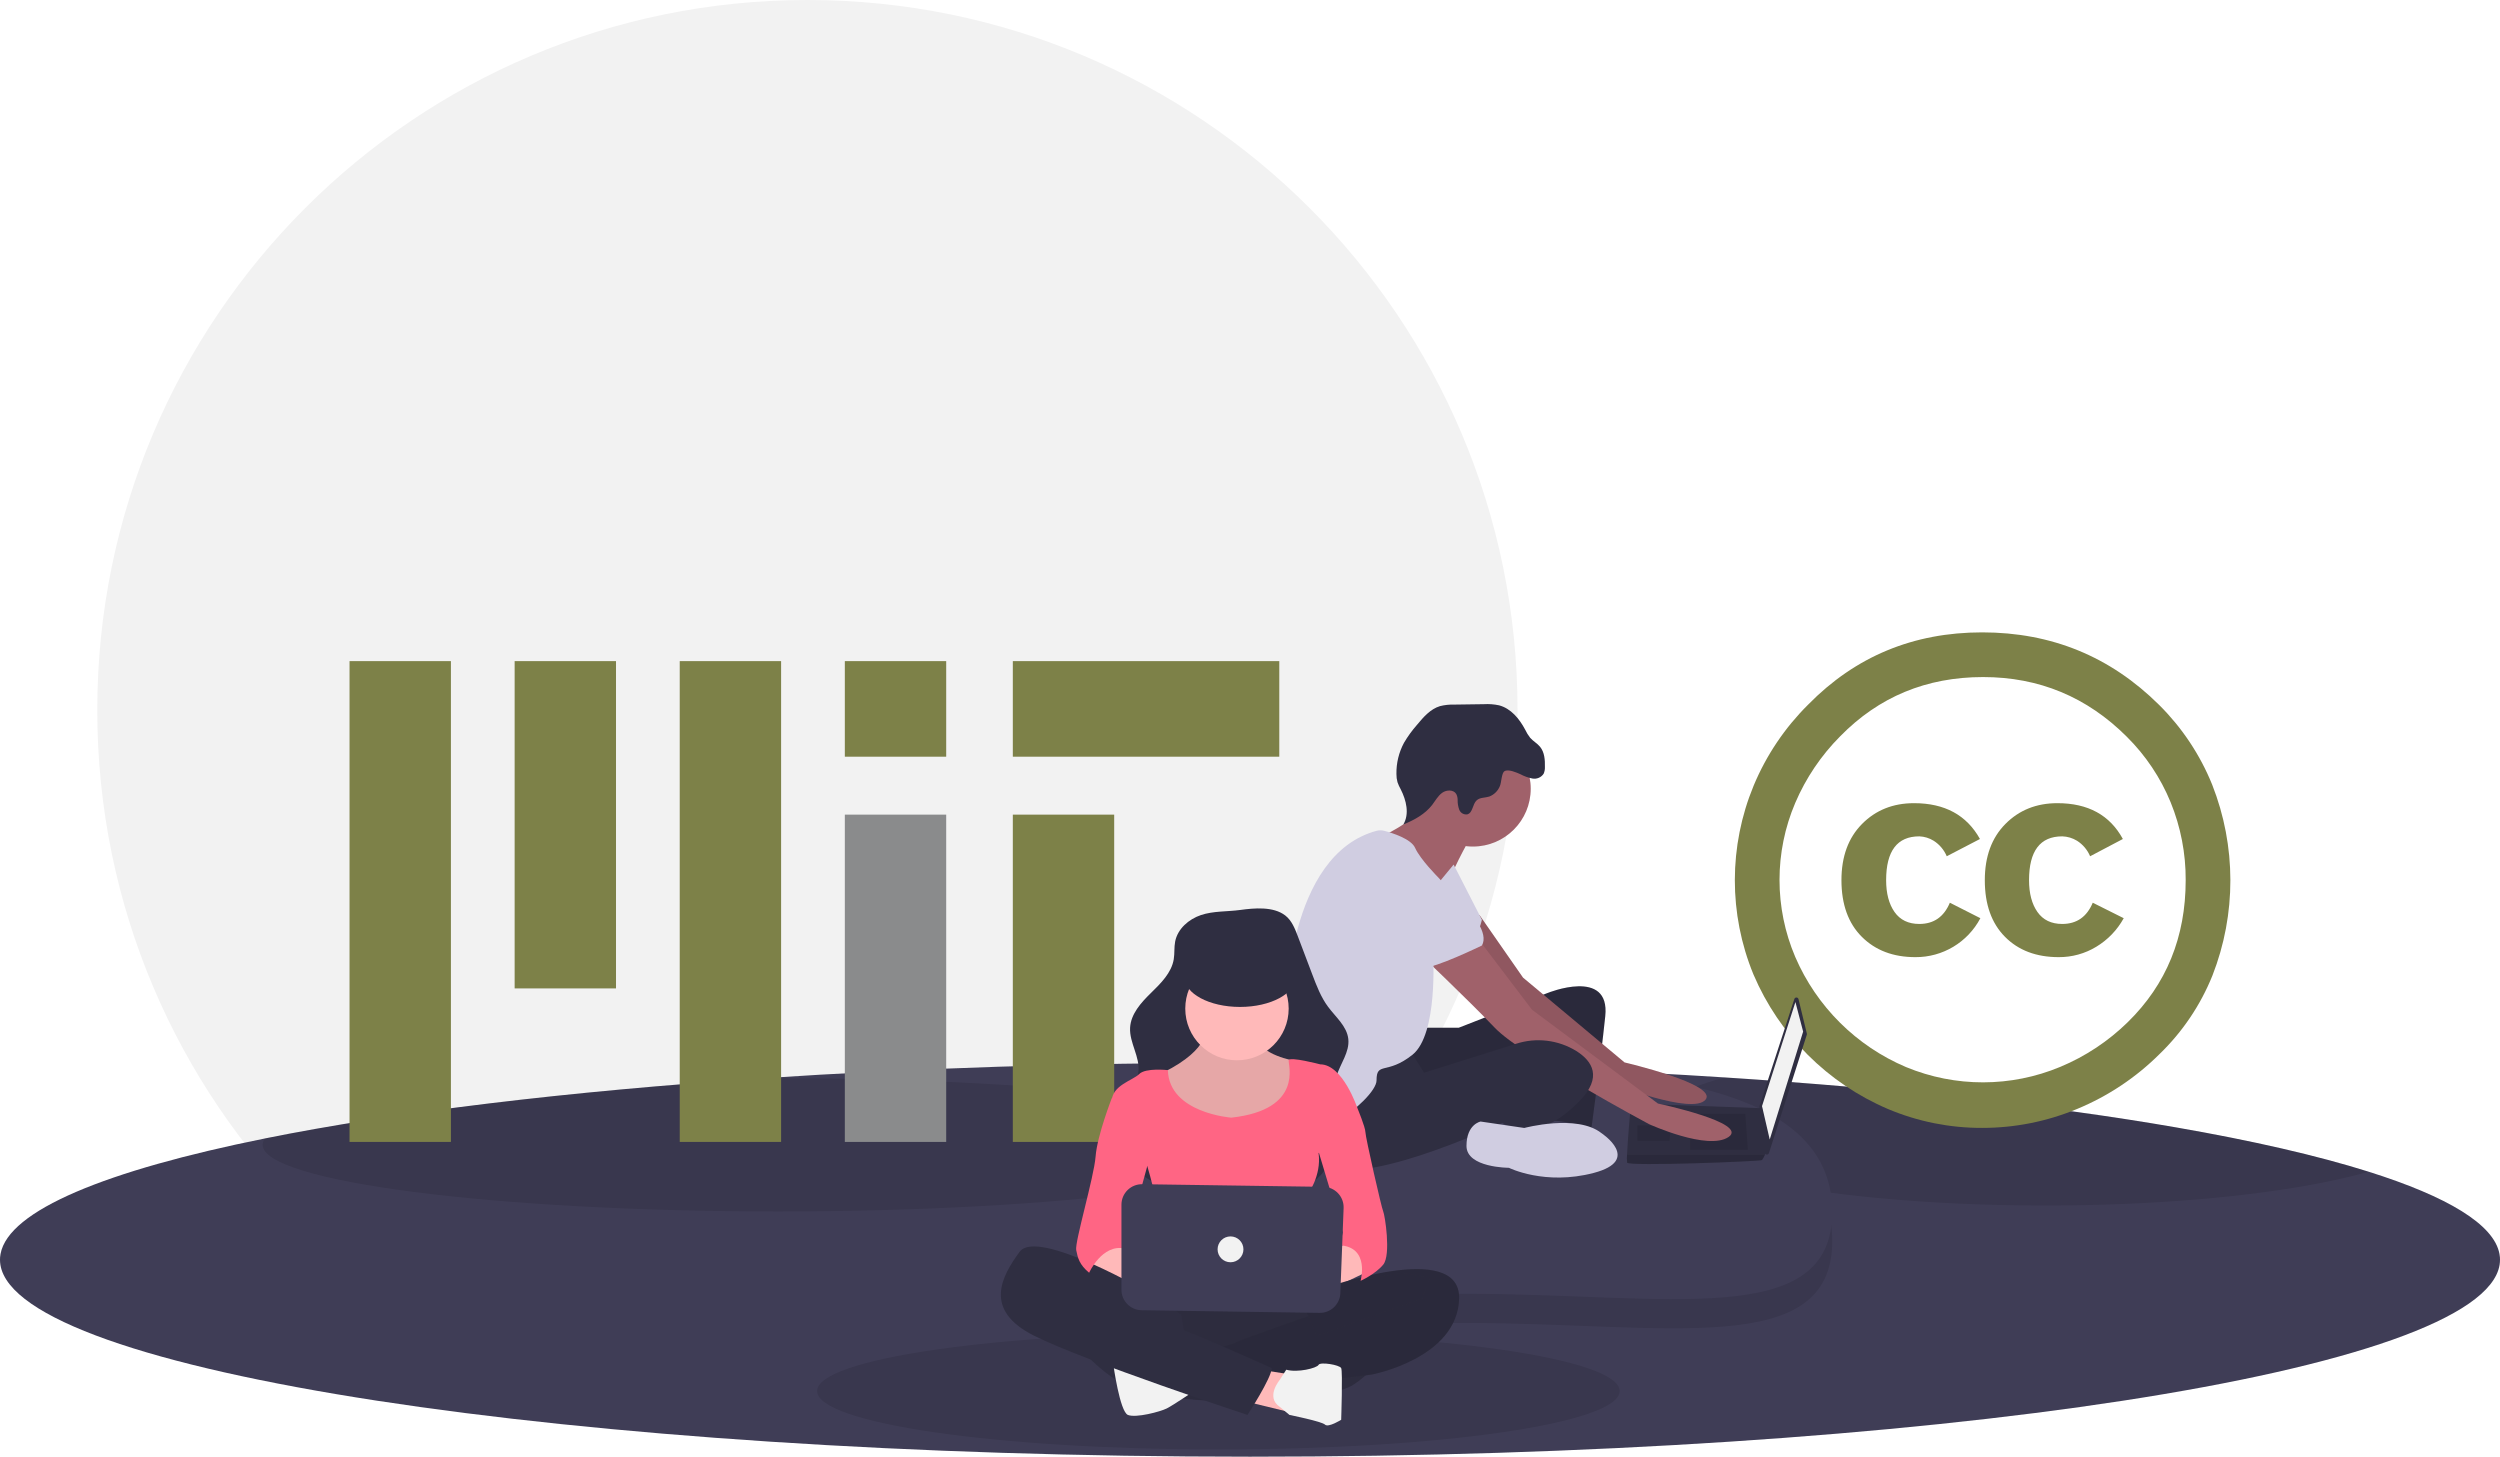
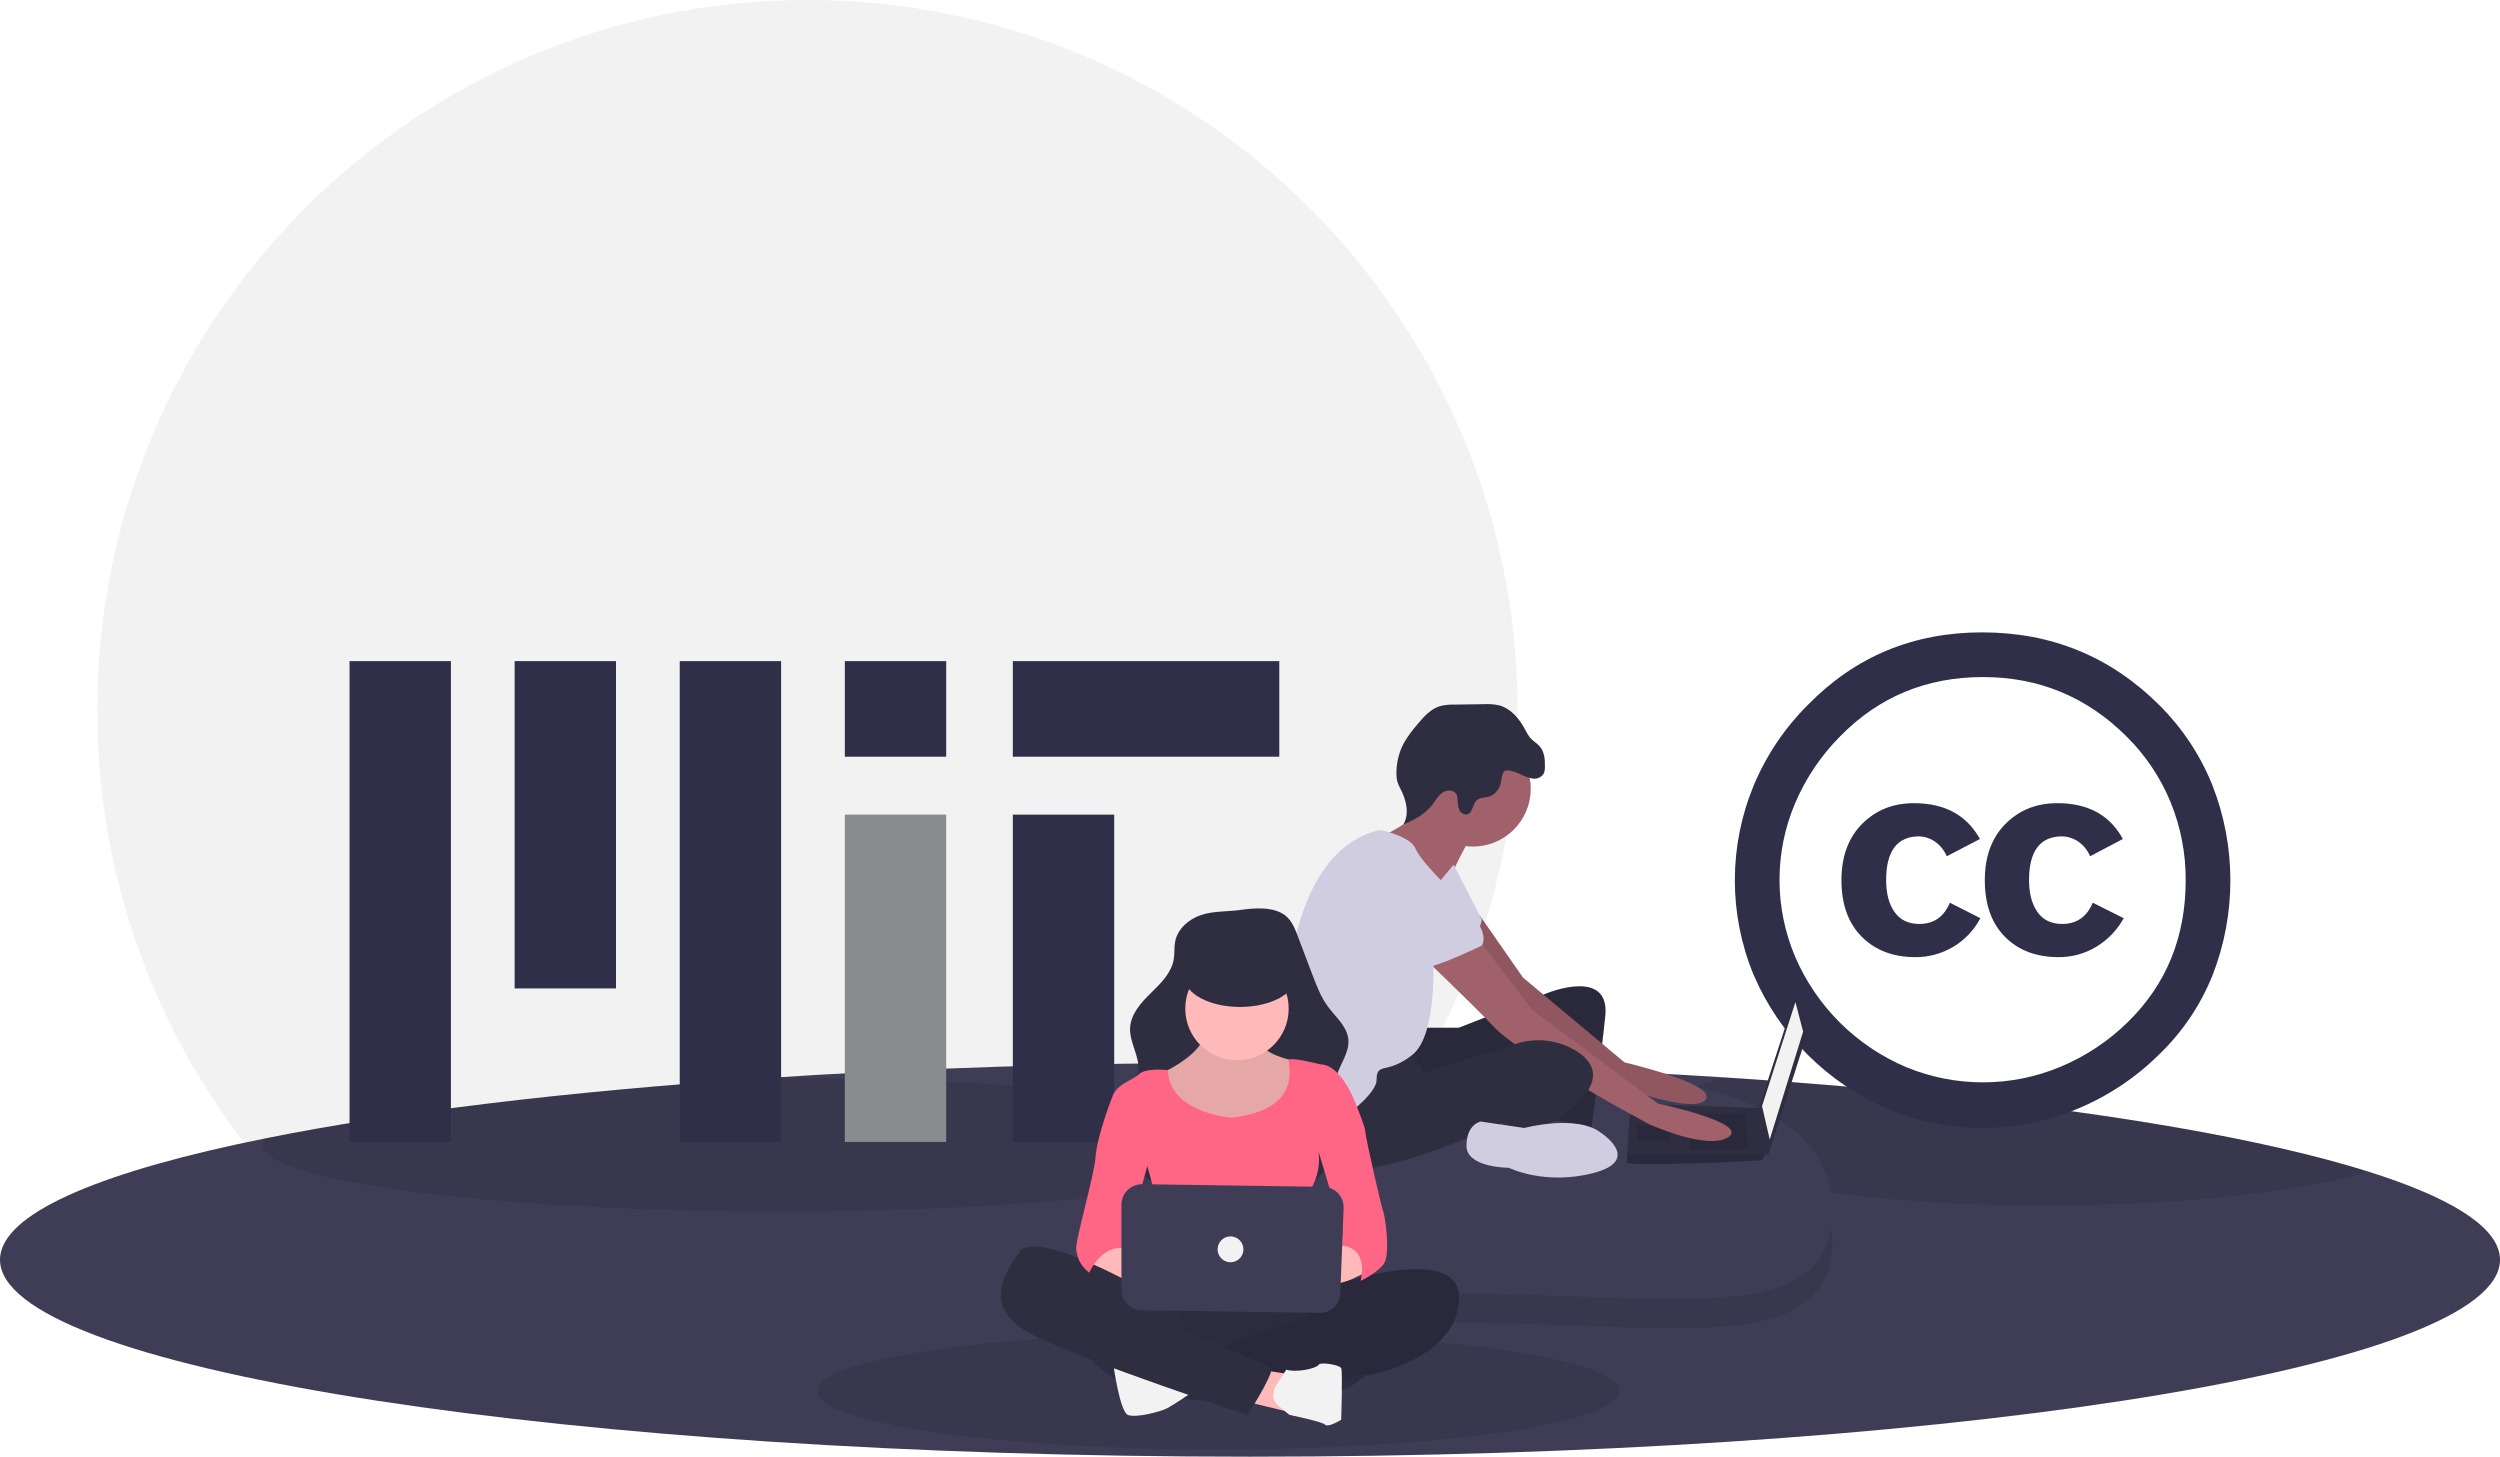
<svg xmlns="http://www.w3.org/2000/svg" id="a58ef234-55dd-4456-b368-278f056cc5c7" data-name="Layer 1" width="1028" height="598.997" viewBox="0 0 1028 598.997">
  <circle cx="332.005" cy="292.004" r="292.004" fill="#f2f2f2" />
  <path d="M1114,668.499a13.69,13.69,0,0,1-.17,2.12c-7.14,43.76-234.46,78.88-513.83,78.88s-506.69-35.12-513.83-78.88a13.675,13.675,0,0,1-.17-2.12c0-.2,0-.41.02-.61,0-.11.01-.21.01-.32a.489.489,0,0,0,.01-.12c.04-.45.1-.88.18-1.32,3.26-17.89,43.35-34.33,108.74-47.5,53.48-10.77,123.89-19.36,204.93-24.76,61.5-4.1,129.12-6.37,200.11-6.37,57.12,0,112.06,1.47,163.38,4.17h.02q16.11.855,31.74,1.87c71.33,4.62,134.63,11.69,185.63,20.54,31.37,5.45,58.1,11.58,79.19,18.22h.01c32.46,10.23,51.6,21.7,53.81,33.83.08.44.14.87.18,1.32a.487.487,0,0,0,.01.12c0,.11.01.21.01.32C1114,668.089,1114,668.299,1114,668.499Z" transform="translate(-86 -150.5013)" fill="#3f3d56" />
  <ellipse cx="501" cy="571.997" rx="165" ry="24" opacity="0.1" />
  <path d="M1059.96,632.299c-5.77,1.65-12.27,3.18-19.4,4.58-29.36,5.78-69.42,9.33-113.53,9.33-49.28,0-93.45-4.43-123.38-11.44-24.84-5.82-39.88-13.39-39.88-21.7,0-7.3,11.64-14.06,31.37-19.53,71.33,4.62,134.63,11.69,185.63,20.54C1012.14,619.529,1038.87,625.659,1059.96,632.299Z" transform="translate(-86 -150.5013)" opacity="0.1" />
  <path d="M618,621.249c0,15.13-94.92,27.4-212,27.4s-212-12.27-212-27.4a4.372,4.372,0,0,1,.96-2.62c53.48-10.77,123.89-19.36,204.93-24.76q3.045-.015,6.11-.01C523.08,593.859,618,606.119,618,621.249Z" transform="translate(-86 -150.5013)" opacity="0.1" />
-   <rect x="416.472" y="334.975" width="41.685" height="134.584" fill="#7d8148" />
-   <rect x="279.506" y="271.851" width="41.685" height="197.708" fill="#7d8148" />
-   <rect x="143.73" y="271.851" width="41.685" height="197.708" fill="#7d8148" />
-   <rect x="211.618" y="271.851" width="41.685" height="134.584" fill="#7d8148" />
-   <rect x="347.393" y="271.851" width="41.685" height="39.303" fill="#7d8148" />
+   <rect x="416.472" y="334.975" width="41.685" height="134.584" fill="#2f2f4a" />
+   <rect x="279.506" y="271.851" width="41.685" height="197.708" fill="#2f2f4a" />
+   <rect x="143.73" y="271.851" width="41.685" height="197.708" fill="#2f2f4a" />
+   <rect x="211.618" y="271.851" width="41.685" height="134.584" fill="#2f2f4a" />
+   <rect x="347.393" y="271.851" width="41.685" height="39.303" fill="#2f2f4a" />
  <rect x="347.393" y="334.975" width="41.685" height="134.584" fill="#8a8b8c" />
-   <rect x="416.472" y="271.851" width="109.573" height="39.303" fill="#7d8148" />
-   <path d="M901.062,410.53q42.748,0,72.774,29.839A97.983,97.983,0,0,1,995.668,473.208a107.346,107.346,0,0,1,.096,78.409,93.533,93.533,0,0,1-21.739,32.294,104.704,104.704,0,0,1-33.841,22.561,101.425,101.425,0,0,1-39.114,7.823,99.015,99.015,0,0,1-38.662-7.734A104.845,104.845,0,0,1,807.007,551.165a101.764,101.764,0,0,1,.089-77.594A102.307,102.307,0,0,1,829.565,440.185Q858.674,410.537,901.062,410.53Zm.369,18.377q-34.93,0-58.768,24.379A87.595,87.595,0,0,0,824.197,480.668a80.789,80.789,0,0,0,0,63.311,86.249,86.249,0,0,0,45.577,45.31,82.687,82.687,0,0,0,63.41-.089,87.995,87.995,0,0,0,27.741-18.374q23.831-23.287,23.828-58.405a83.659,83.659,0,0,0-6.186-32.02,81.465,81.465,0,0,0-18.002-26.929Q935.989,428.909,901.431,428.908Zm-1.277,66.591-13.649,7.097a14.006,14.006,0,0,0-5.365-6.368,12.087,12.087,0,0,0-5.916-1.818q-13.64,0-13.646,18.011,0,8.186,3.454,13.095,3.458,4.914,10.192,4.916,8.916,0,12.557-8.733l12.551,6.368a29.99,29.99,0,0,1-26.745,16.012q-13.644,0-22.016-8.37-8.367-8.367-8.367-23.284,0-14.557,8.46-23.105,8.458-8.549,21.38-8.552Q891.97,480.757,900.155,495.498Zm58.765,0-13.465,7.097a13.992,13.992,0,0,0-5.368-6.368,12.373,12.373,0,0,0-6.094-1.818q-13.644,0-13.649,18.011,0,8.186,3.458,13.095,3.453,4.914,10.192,4.916,8.907,0,12.548-8.733l12.735,6.368a31.277,31.277,0,0,1-11.274,11.736,29.398,29.398,0,0,1-15.464,4.276q-13.831,0-22.099-8.37-8.291-8.367-8.284-23.284,0-14.557,8.463-23.105,8.453-8.549,21.373-8.552Q950.912,480.757,958.919,495.498Z" transform="translate(-86 -150.5013)" fill="#7d8148" />
+   <rect x="416.472" y="271.851" width="109.573" height="39.303" fill="#2f2f4a" />
+   <path d="M901.062,410.53q42.748,0,72.774,29.839A97.983,97.983,0,0,1,995.668,473.208a107.346,107.346,0,0,1,.096,78.409,93.533,93.533,0,0,1-21.739,32.294,104.704,104.704,0,0,1-33.841,22.561,101.425,101.425,0,0,1-39.114,7.823,99.015,99.015,0,0,1-38.662-7.734A104.845,104.845,0,0,1,807.007,551.165a101.764,101.764,0,0,1,.089-77.594A102.307,102.307,0,0,1,829.565,440.185Q858.674,410.537,901.062,410.53Zm.369,18.377q-34.93,0-58.768,24.379A87.595,87.595,0,0,0,824.197,480.668a80.789,80.789,0,0,0,0,63.311,86.249,86.249,0,0,0,45.577,45.31,82.687,82.687,0,0,0,63.41-.089,87.995,87.995,0,0,0,27.741-18.374q23.831-23.287,23.828-58.405a83.659,83.659,0,0,0-6.186-32.02,81.465,81.465,0,0,0-18.002-26.929Q935.989,428.909,901.431,428.908Zm-1.277,66.591-13.649,7.097a14.006,14.006,0,0,0-5.365-6.368,12.087,12.087,0,0,0-5.916-1.818q-13.64,0-13.646,18.011,0,8.186,3.454,13.095,3.458,4.914,10.192,4.916,8.916,0,12.557-8.733l12.551,6.368a29.99,29.99,0,0,1-26.745,16.012q-13.644,0-22.016-8.37-8.367-8.367-8.367-23.284,0-14.557,8.46-23.105,8.458-8.549,21.38-8.552Q891.97,480.757,900.155,495.498Zm58.765,0-13.465,7.097a13.992,13.992,0,0,0-5.368-6.368,12.373,12.373,0,0,0-6.094-1.818q-13.644,0-13.649,18.011,0,8.186,3.458,13.095,3.453,4.914,10.192,4.916,8.907,0,12.548-8.733l12.735,6.368a31.277,31.277,0,0,1-11.274,11.736,29.398,29.398,0,0,1-15.464,4.276q-13.831,0-22.099-8.37-8.291-8.367-8.284-23.284,0-14.557,8.463-23.105,8.453-8.549,21.373-8.552Q950.912,480.757,958.919,495.498Z" transform="translate(-86 -150.5013)" fill="#2f2f4a" />
  <path d="M839.417,660.837c0,48.737-67.934,33.663-151.113,33.663s-150.104,15.075-150.104-33.663,67.925-59.337,151.104-59.337S839.417,612.099,839.417,660.837Z" transform="translate(-86 -150.5013)" opacity="0.1" />
  <path d="M839.417,648.837c0,48.737-67.934,33.663-151.113,33.663s-150.104,15.075-150.104-33.663,67.925-59.337,151.104-59.337S839.417,600.099,839.417,648.837Z" transform="translate(-86 -150.5013)" fill="#3f3d56" />
  <path d="M825.542,561.343l3.434,14.164a.885.885,0,0,1-.017.478l-15.575,48.673a.885.885,0,0,1-1.722-.17l-2.155-18.961a.885.885,0,0,1,.038-.374l14.297-43.876A.885.885,0,0,1,825.542,561.343Z" transform="translate(-86 -150.5013)" fill="#2f2e41" />
  <polygon points="738.278 412.038 741.449 424.19 727.711 468.572 724.541 454.835 738.278 412.038" fill="#f2f2f2" />
  <path d="M755.064,628.584c.528,1.585,54.949-.528,55.477-1.057a11.469,11.469,0,0,0,1.162-2.113c.497-1.057.951-2.113.951-2.113l-2.113-17.108L756.649,604.279s-1.347,14.498-1.622,21.134A15.853,15.853,0,0,0,755.064,628.584Z" transform="translate(-86 -150.5013)" fill="#2f2e41" />
  <polygon points="717.673 458.005 718.729 472.799 694.953 472.799 694.953 458.005 717.673 458.005" opacity="0.1" />
  <polygon points="687.028 462.76 687.17 462.732 686.5 469.1 673.291 469.1 673.291 462.76 687.028 462.76" opacity="0.1" />
  <path d="M755.064,628.584c.528,1.585,54.949-.528,55.477-1.057a11.469,11.469,0,0,0,1.162-2.113H755.027A15.853,15.853,0,0,0,755.064,628.584Z" transform="translate(-86 -150.5013)" opacity="0.1" />
  <path d="M671.055,573.106h14.794l36.457-14.266s25.889-10.567,23.776,9.51S740.27,615.375,740.27,615.375s-11.624-5.284-17.964-3.698-2.113-32.23-2.113-32.23-51.779,24.833-56.534,21.663-5.812-25.361-5.812-25.361Z" transform="translate(-86 -150.5013)" fill="#2f2e41" />
  <path d="M671.055,573.106h14.794l36.457-14.266s25.889-10.567,23.776,9.51S740.27,615.375,740.27,615.375s-11.624-5.284-17.964-3.698-2.113-32.23-2.113-32.23-51.779,24.833-56.534,21.663-5.812-25.361-5.812-25.361Z" transform="translate(-86 -150.5013)" opacity="0.1" />
  <path d="M694.363,526.777l17.904,25.723,41.74,34.871s38.57,8.982,33.286,15.322-37.513-6.34-37.513-6.34S701.7,561.483,700.115,558.841s-19.021-27.474-19.021-27.474Z" transform="translate(-86 -150.5013)" fill="#a0616a" />
  <path d="M694.363,526.777l17.904,25.723,41.74,34.871s38.57,8.982,33.286,15.322-37.513-6.34-37.513-6.34S701.7,561.483,700.115,558.841s-19.021-27.474-19.021-27.474Z" transform="translate(-86 -150.5013)" opacity="0.1" />
  <circle cx="605.661" cy="324.331" r="23.776" fill="#a0616a" />
  <path d="M690.076,495.967s-7.925,13.737-9.51,21.134-23.776-14.794-23.776-14.794l-2.906-7.661s20.87-9.775,19.285-17.7S690.076,495.967,690.076,495.967Z" transform="translate(-86 -150.5013)" fill="#a0616a" />
  <path d="M683.736,506.005l11.624,22.719s-2.642,11.095-6.869,12.152-22.191-13.737-22.191-13.737Z" transform="translate(-86 -150.5013)" fill="#d0cde1" />
  <path d="M694.303,537.178l21.663,28.531,51.779,38.57s37.513,7.925,29.06,13.737-32.758-5.284-32.758-5.284-52.307-28.003-63.403-39.627-31.701-31.173-31.701-31.173Z" transform="translate(-86 -150.5013)" fill="#a0616a" />
  <path d="M665.244,581.56l6.34,10.039,37.839-11.905a29.751,29.751,0,0,1,24.771,2.989c6.604,4.161,10.831,10.765,1.321,20.54-19.021,19.549-31.701,8.982-31.701,8.982s-63.931,30.116-74.498,15.322-11.095-22.191-11.095-22.191S658.903,579.975,665.244,581.56Z" transform="translate(-86 -150.5013)" fill="#2f2e41" />
  <path d="M744.497,616.432s16.907,11.095-3.17,16.379-34.871-2.113-34.871-2.113-17.436,0-17.436-8.982,5.812-10.039,5.812-10.039l17.964,2.642S734.458,608.506,744.497,616.432Z" transform="translate(-86 -150.5013)" fill="#d0cde1" />
  <path d="M711.166,468.851a17.728,17.728,0,0,0,4.982,1.785,4.548,4.548,0,0,0,4.595-1.969,6.181,6.181,0,0,0,.522-2.795c.064-2.901-.146-6.038-1.985-8.283-1.17-1.429-2.878-2.33-4.089-3.724a17.598,17.598,0,0,1-2.067-3.378c-2.356-4.424-5.843-8.676-10.69-9.951a23.183,23.183,0,0,0-6.24-.477l-12.206.172a21.251,21.251,0,0,0-5.872.632c-3.929,1.188-6.789,4.492-9.409,7.651a47.851,47.851,0,0,0-5.396,7.448,26.133,26.133,0,0,0-3.098,12.804,11.98,11.98,0,0,0,.439,3.388,18.801,18.801,0,0,0,1.332,2.925c2.289,4.496,3.648,10.112,1.07,14.449,4.478-1.829,8.909-4.228,11.863-8.058,1.321-1.714,2.358-3.72,4.119-4.977s4.631-1.367,5.761.479a5.163,5.163,0,0,1,.583,2.418,11.084,11.084,0,0,0,.668,4.081,3.058,3.058,0,0,0,3.322,1.896c2.3-.648,2.08-4.179,3.852-5.782,1.346-1.218,3.422-.985,5.15-1.538a7.643,7.643,0,0,0,4.387-4.321c.655-1.468.645-5.31,1.884-6.105C706.194,466.625,709.726,468.21,711.166,468.851Z" transform="translate(-86 -150.5013)" fill="#2f2e41" />
  <path d="M651.996,492.139a6.271,6.271,0,0,1,3.264.008c3.392.911,10.995,3.321,12.625,6.989,2.113,4.755,9.51,12.152,9.51,12.152s10.039,10.039,7.925,16.907-10.039,14.794-10.039,14.794,2.113,32.758-8.454,41.212-14.794,2.642-14.794,10.567-32.758,32.758-39.098,17.436c0,0,3.17-28.531,2.113-38.57C614.008,563.741,615.533,502.011,651.996,492.139Z" transform="translate(-86 -150.5013)" fill="#d0cde1" />
  <path d="M668.942,505.477s32.23,23.776,26.418,33.815c0,0-19.549,9.51-23.776,8.982s-20.606-19.021-24.833-20.606S640.411,497.552,668.942,505.477Z" transform="translate(-86 -150.5013)" fill="#d0cde1" />
  <path d="M579.811,526.783c-5.013,1.693-9.554,5.652-10.58,10.843-.476,2.406-.184,4.907-.585,7.327-.929,5.612-5.334,9.897-9.396,13.878s-8.258,8.606-8.555,14.286c-.325,6.22,4.186,12.047,3.406,18.226-.907,7.179-8.489,11.831-10.364,18.82-1.252,4.667.282,9.694,2.805,13.815,4.809,7.852,13.028,13.183,21.781,16.041s18.075,3.459,27.282,3.556c11.211.117,23.383-.845,31.806-8.244a25.48,25.48,0,0,0,8.459-16.588c.8-8.571-2.777-17.426-.31-25.673,1.553-5.19,5.447-9.93,4.866-15.316-.568-5.266-5.168-8.999-8.323-13.253-2.946-3.972-4.734-8.663-6.486-13.288l-5.995-15.824c-1.178-3.111-2.473-6.382-5.099-8.424-4.917-3.822-12.822-3.071-18.572-2.283C590.619,525.412,584.94,525.051,579.811,526.783Z" transform="translate(-86 -150.5013)" fill="#2f2e41" />
  <path d="M581.688,572.877s2.657,8.637-17.274,18.602,1.993,20.595,1.993,20.595l23.253,5.315s23.917-3.322,26.575-7.308,7.308-17.274,5.979-19.267a31.061,31.061,0,0,0-3.322-3.986s-15.945-2.657-15.281-9.966S581.688,572.877,581.688,572.877Z" transform="translate(-86 -150.5013)" fill="#ffb9b9" />
  <path d="M581.688,572.877s2.657,8.637-17.274,18.602,1.993,20.595,1.993,20.595l23.253,5.315s23.917-3.322,26.575-7.308,7.308-17.274,5.979-19.267a31.061,31.061,0,0,0-3.322-3.986s-15.945-2.657-15.281-9.966S581.688,572.877,581.688,572.877Z" transform="translate(-86 -150.5013)" opacity="0.1" />
  <circle cx="508.643" cy="414.736" r="21.26" fill="#ffb9b9" />
  <path d="M592.318,610.082s-25.604-1.872-26.089-19.539c0,0-9.122-1.057-11.78,1.601s-11.294,4.651-11.294,11.294,14.616,26.575,14.616,26.575,7.972,26.575,4.651,31.225-3.986,16.609-3.986,16.609,33.218-2.657,38.533,0,26.575,2.657,27.904,0-1.329-35.876-1.329-35.876,5.979-7.972,4.651-17.274L644.139,606.096s-5.979-17.938-15.281-17.938c0,0-12.623-3.322-12.955-1.661S622.215,606.76,592.318,610.082Z" transform="translate(-86 -150.5013)" fill="#ff6584" />
  <path d="M532.525,668.547s5.979,9.301,21.26,11.294,17.938-3.322,16.609-4.651-17.274-7.308-17.274-7.308l-9.301-7.308Z" transform="translate(-86 -150.5013)" fill="#ffb9b9" />
  <path d="M641.481,660.574l-17.274,9.966s-22.589-1.329-13.952,5.315,24.582,3.986,24.582,3.986l15.281-7.308Z" transform="translate(-86 -150.5013)" fill="#ffb9b9" />
  <path d="M555.113,677.848s-15.945,39.198,3.322,45.177,72.416,4.651,84.375-3.322,15.281-18.602,13.287-21.924-15.281-12.623-24.582-13.287S555.113,677.848,555.113,677.848Z" transform="translate(-86 -150.5013)" fill="#2f2e41" />
  <path d="M555.113,677.848s-15.945,39.198,3.322,45.177,72.416,4.651,84.375-3.322,15.281-18.602,13.287-21.924-15.281-12.623-24.582-13.287S555.113,677.848,555.113,677.848Z" transform="translate(-86 -150.5013)" opacity="0.05" />
  <path d="M630.378,680.283s56.281-20.373,55.617,4.208-35.876,31.225-35.876,31.225l-10.63,1.329-58.465,1.993s1.993-10.63-2.657-11.959c0,0,15.281-3.986,15.945-4.651s38.533-13.952,41.191-14.616,10.63-5.979,16.609-5.315c0,0,6.644-5.315,13.952-3.986l-20.595,1.329Z" transform="translate(-86 -150.5013)" fill="#2f2e41" />
  <path d="M630.378,680.283s56.281-20.373,55.617,4.208-35.876,31.225-35.876,31.225l-10.63,1.329-58.465,1.993s1.993-10.63-2.657-11.959c0,0,15.281-3.986,15.945-4.651s38.533-13.952,41.191-14.616,10.63-5.979,16.609-5.315c0,0,6.644-5.315,13.952-3.986l-20.595,1.329Z" transform="translate(-86 -150.5013)" opacity="0.1" />
  <polygon points="534.434 533.081 541.53 549.271 584.714 533.99 588.036 525.354 576.741 523.36 554.035 527.347 544.187 530.004 534.434 533.081" fill="#2f2e41" />
  <polygon points="534.434 533.081 541.53 549.271 584.714 533.99 588.036 525.354 576.741 523.36 554.035 527.347 544.187 530.004 534.434 533.081" opacity="0.1" />
  <path d="M528.538,703.094s12.623,15.945,27.239,19.931,22.589-1.329,22.589-1.329L573.716,703.094l-1.993-11.959L563.086,685.156l-17.274-7.972-20.595-6.644s-8.637-1.329-8.637,0,7.972,21.26,7.972,21.26Z" transform="translate(-86 -150.5013)" fill="#2f2e41" />
  <path d="M543.819,711.731s2.657,19.267,5.979,20.595,13.287-1.329,15.945-2.657,11.691-7.459,11.691-7.459S545.812,710.402,543.819,711.731Z" transform="translate(-86 -150.5013)" fill="#f2f2f2" />
  <polygon points="518.277 563.223 530.9 565.216 529.571 580.496 511.964 576.22 518.277 563.223" fill="#ffb9b9" />
  <path d="M612.186,717.977s-5.916,7.042.063,11.028l3.986,3.322s13.287,2.657,14.616,3.986,6.644-1.993,6.644-1.993.664-19.931,0-21.26-8.637-2.657-9.301-1.329-8.637,3.322-13.287,1.993Z" transform="translate(-86 -150.5013)" fill="#f2f2f2" />
  <path d="M559.099,682.499s-46.506-27.239-53.814-17.274-15.281,23.917,5.979,34.547,87.697,32.554,87.697,32.554,9.966-15.281,9.966-19.267c0,0-35.212-15.945-41.191-17.274s-29.897-16.609-33.219-17.938-7.972-5.315-7.972-5.315Z" transform="translate(-86 -150.5013)" fill="#2f2e41" />
  <path d="M545.812,600.117l-2.657,1.993s-5.979,15.281-6.644,23.917-8.637,35.212-7.972,38.533,1.329,5.979,5.315,9.301c0,0,5.315-11.959,14.616-9.966l11.294-41.191Z" transform="translate(-86 -150.5013)" fill="#ff6584" />
  <path d="M638.824,600.117l5.315,5.979s3.322,7.972,3.322,9.966,6.644,31.225,7.308,32.554,3.322,17.938,0,21.924-9.301,6.644-9.301,6.644,3.986-13.952-8.637-14.616l1.329-5.315-11.959-39.862Z" transform="translate(-86 -150.5013)" fill="#ff6584" />
  <path d="M547.141,645.858v34.995a8.413,8.413,0,0,0,8.289,8.413l73.185,1.084a8.413,8.413,0,0,0,8.532-8.089l1.346-34.999a8.413,8.413,0,0,0-8.285-8.736l-74.531-1.08A8.413,8.413,0,0,0,547.141,645.858Z" transform="translate(-86 -150.5013)" fill="#3f3d56" />
  <ellipse cx="509.89" cy="401.732" rx="22.884" ry="12.322" fill="#2f2e41" />
  <circle cx="505.986" cy="513.727" r="5.315" fill="#f2f2f2" />
</svg>
